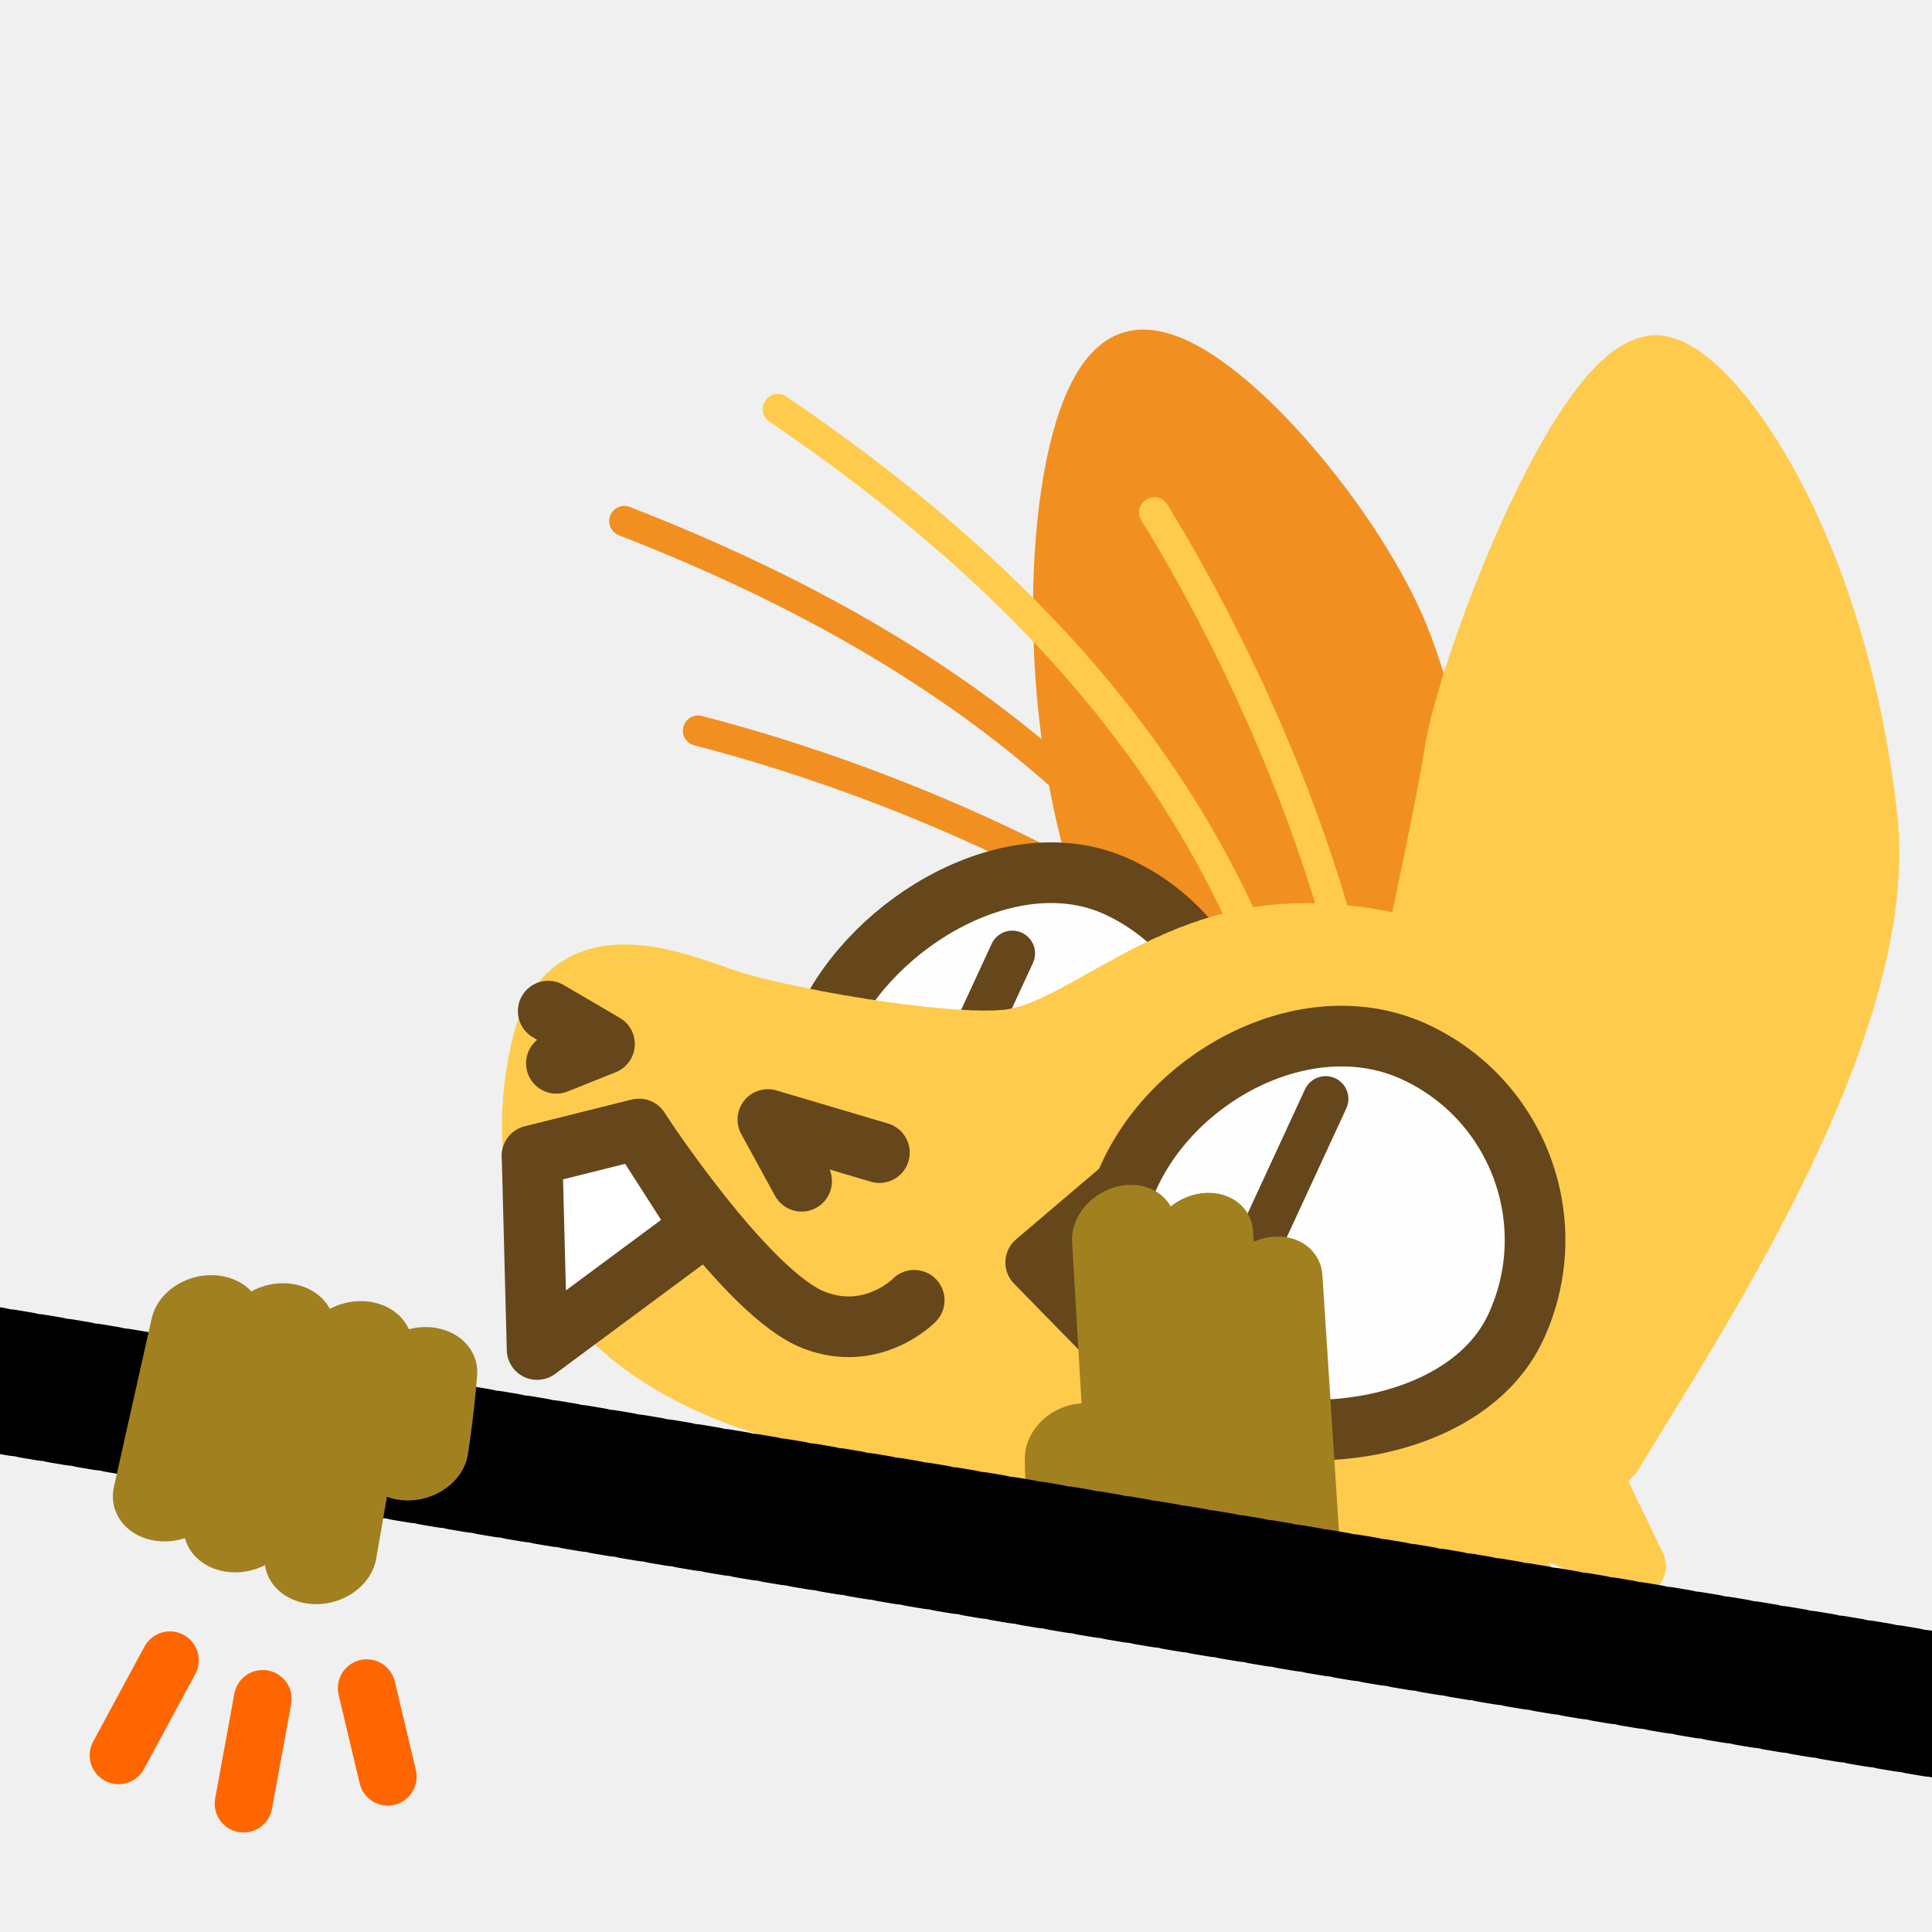
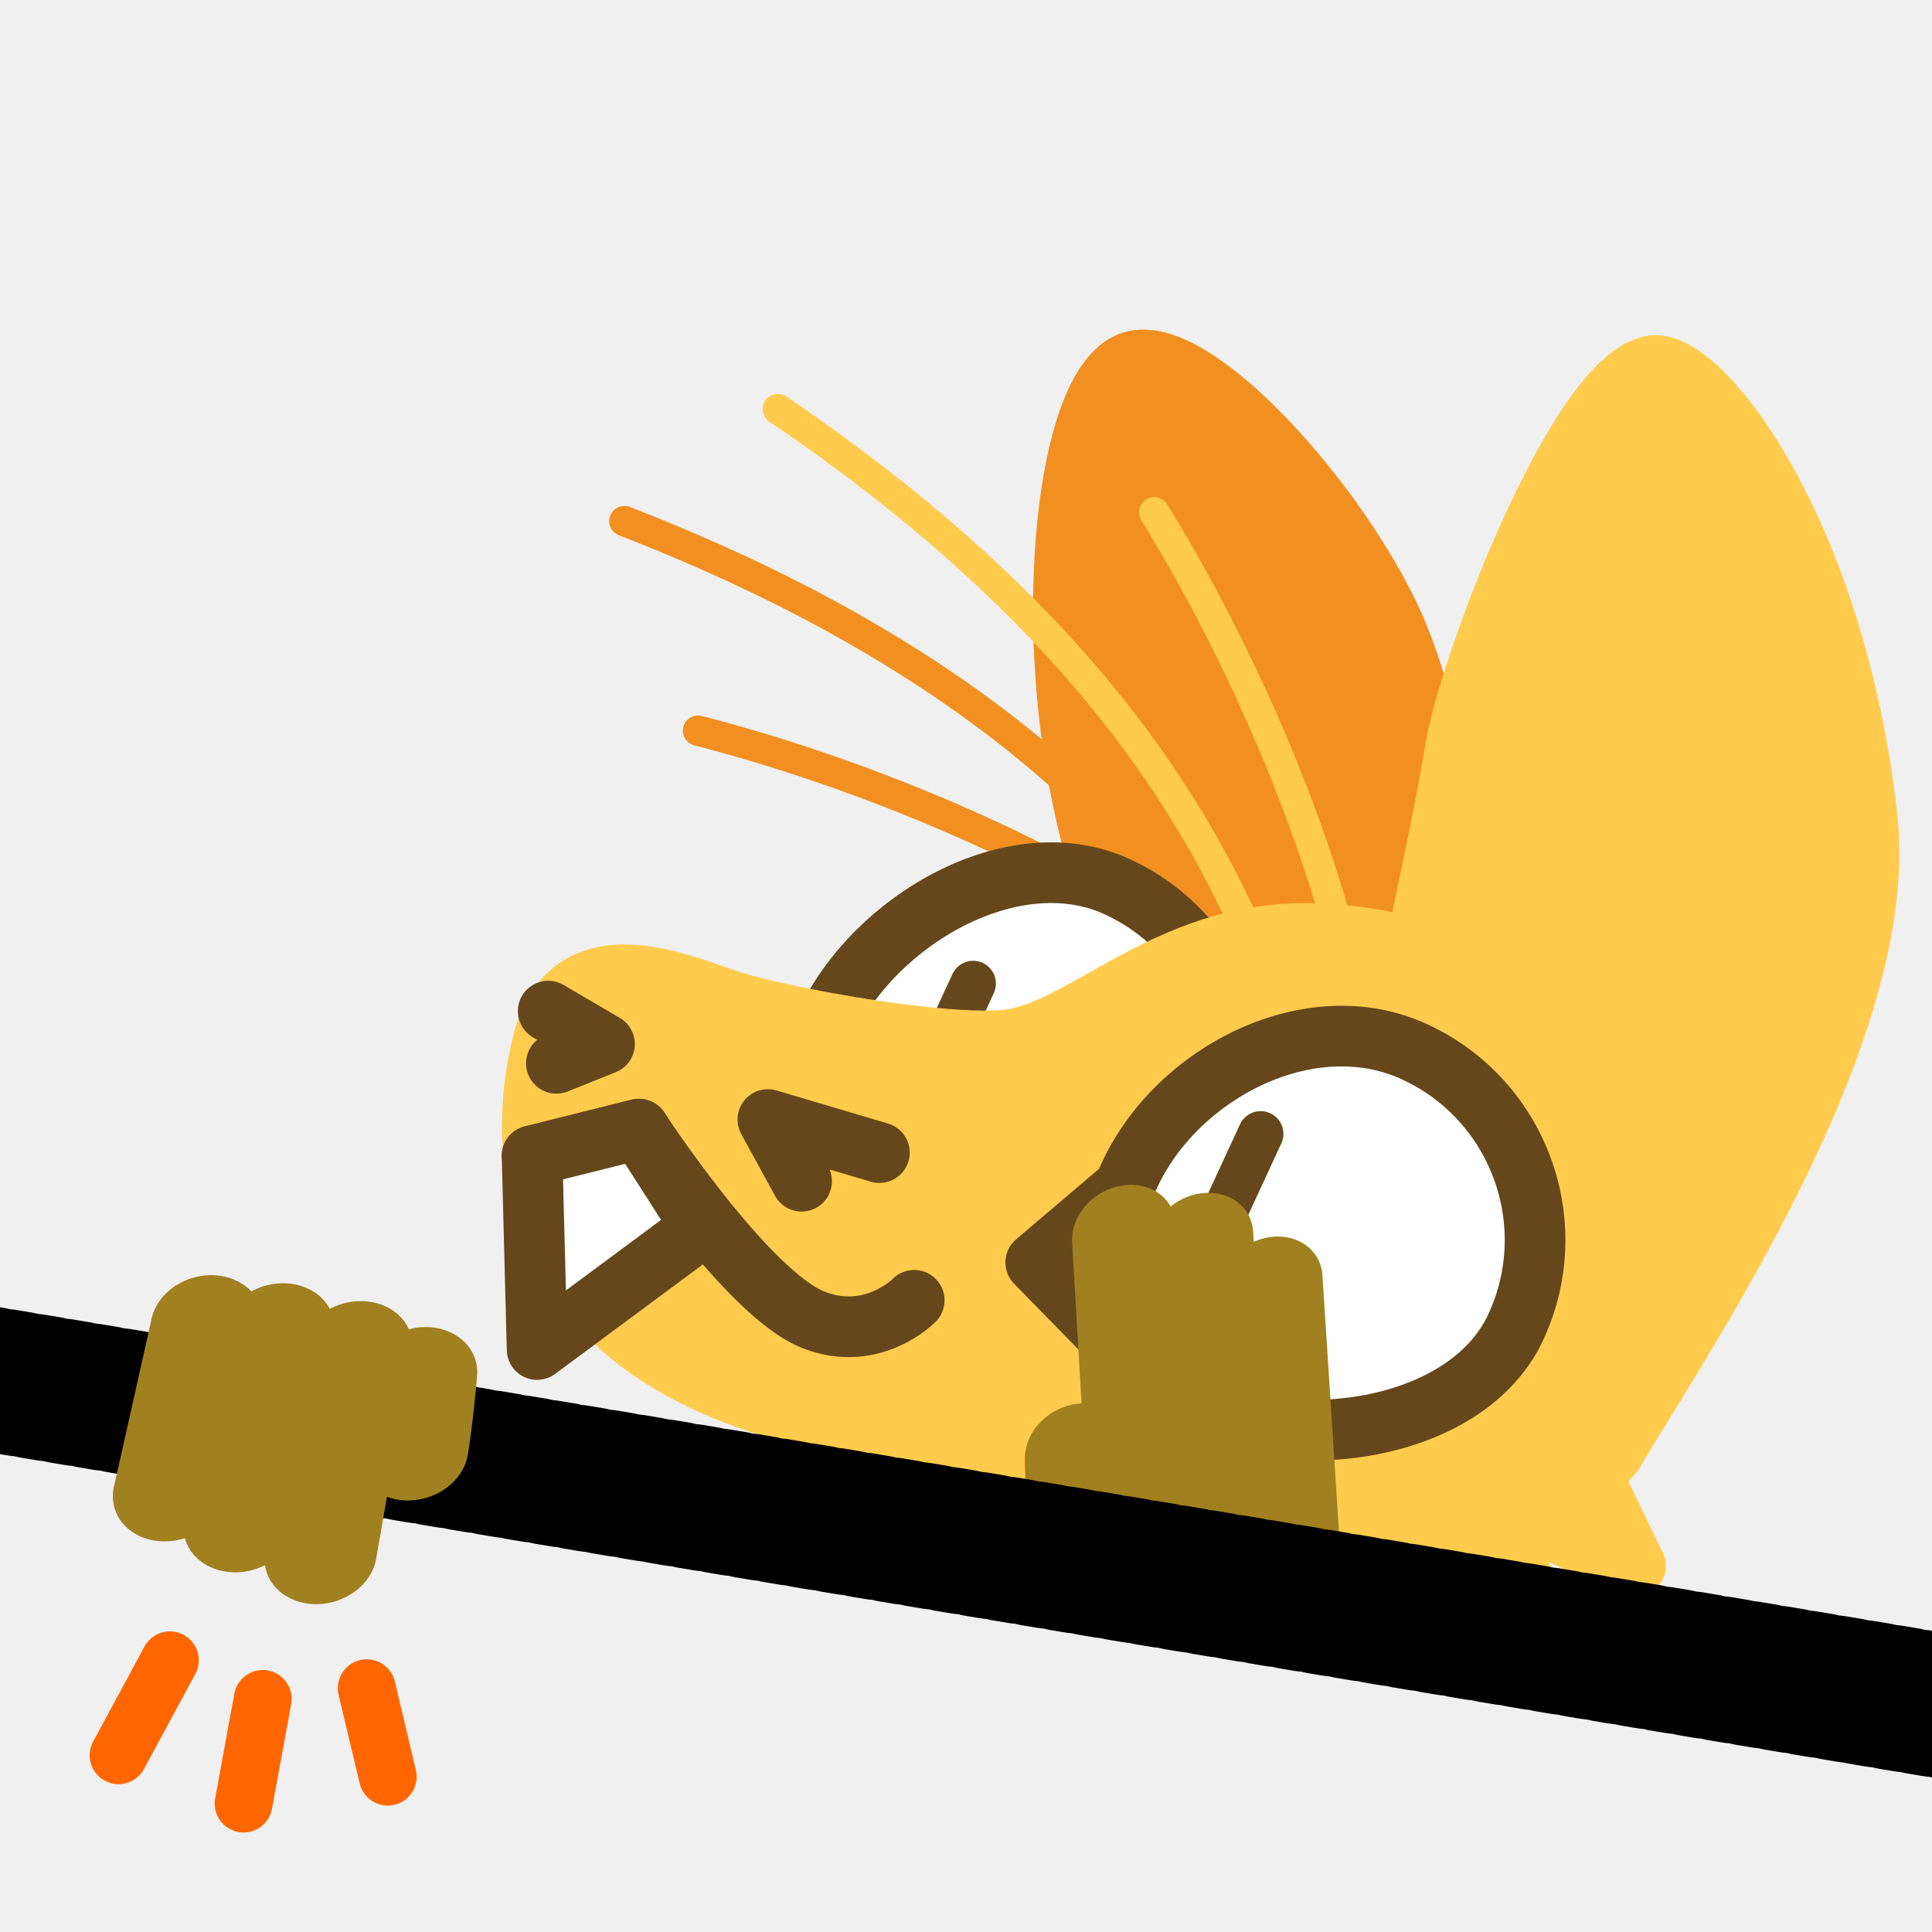
<svg xmlns="http://www.w3.org/2000/svg" version="1.1" id="svg824" width="1706.667" height="1706.667" viewBox="0 0 1706.667 1706.667">
  <defs id="defs828" />
  <g id="layer1" style="display:inline">
    <path style="display:none;fill:#123456;stroke:#123456;stroke-width:64;stroke-linecap:round;stroke-linejoin:round;-inkscape-stroke:none;paint-order:fill markers stroke;stop-color:#000000" d="m 1447.905,886.954 c 70.798,131.454 185.382,239.025 198.706,401.828 -29.438,-19.135 -55.932,-14.719 -79.483,13.247 68.902,41.407 67.019,120.93 72.087,196.709 1.627,24.328 -482.151,-83.684 -473.336,-116.291 53.17,-196.683 174.074,-297.268 282.025,-495.494 z" id="path3091" />
    <g id="g12988-4" style="display:inline" transform="rotate(24.79925,538.3368,1569.109)">
      <path style="display:inline;fill:none;fill-opacity:1;stroke:#f19020;stroke-width:26.796;stroke-linecap:round;stroke-linejoin:round;stroke-miterlimit:4;stroke-dasharray:none;stroke-dashoffset:0;stroke-opacity:1;paint-order:fill markers stroke;stop-color:#000000" d="M 221.984,697.777 C 364.012,671.854 528.488,665.627 661.775,684.489" id="path6280-0-6" />
      <path style="display:inline;fill:none;fill-opacity:1;stroke:#f19020;stroke-width:26.796;stroke-linecap:round;stroke-linejoin:round;stroke-miterlimit:4;stroke-dasharray:none;stroke-dashoffset:0;stroke-opacity:1;paint-order:fill markers stroke;stop-color:#000000" d="M 85.249,557.029 C 323.392,542.211 546.68,573.589 741.159,694.555" id="path6280-3" />
      <path style="opacity:1;fill:#f19020;fill-opacity:1;stroke:#f19020;stroke-width:53.592;stroke-linecap:round;stroke-miterlimit:4;stroke-dasharray:none;stroke-dashoffset:0;stroke-opacity:1;paint-order:fill markers stroke;stop-color:#000000" d="m 755.112,811.844 c 0,0 -118.816,-88.935 -207.876,-213.361 C 449.262,461.601 390.36,278.45 433.59,240.64 c 43.23,-37.809 216.711,36.513 306.658,114.315 89.948,77.802 224.317,298.605 224.317,298.605 z" id="path1640" />
-       <g id="g12997" transform="matrix(0.837372,0,0,0.837372,135.5076,-27.54071)">
-         <path id="path1915-9" style="display:inline;fill:#fefefe;stroke:#65471b;stroke-width:64;stroke-linecap:round;stroke-linejoin:round;paint-order:fill markers stroke;stop-color:#000000" d="m 792.618,1048.728 c 10e-6,120.717 -155.86,218.577 -276.577,218.577 -120.717,0 -160.577,-55.86 -160.577,-176.577 0,-120.717 97.86,-260.577 218.577,-260.577 120.717,0 218.577,97.86 218.577,218.577 z" />
-         <path style="opacity:1;fill:#ffffff;fill-opacity:1;stroke:#65471b;stroke-width:48;stroke-linecap:round;stroke-linejoin:round;stroke-miterlimit:4;stroke-dasharray:none;stroke-dashoffset:0;stroke-opacity:1;paint-order:fill markers stroke;stop-color:#000000" d="M 502.775,940.429 V 1110.434" id="path2372" />
+       <g id="g12997-5" transform="matrix(0.837372,0,0,0.837372,135.5076,-27.54069)" style="display:inline">
+         <path id="path1915-9-5" style="display:inline;fill:#fefefe;stroke:#65471b;stroke-width:64;stroke-linecap:round;stroke-linejoin:round;paint-order:fill markers stroke;stop-color:#000000" d="m 792.618,1048.728 c 10e-6,120.717 -155.86,218.577 -276.577,218.577 -120.717,0 -160.577,-55.86 -160.577,-176.577 0,-120.717 97.86,-260.577 218.577,-260.577 120.717,0 218.577,97.86 218.577,218.577 z" />
+         <path style="opacity:1;fill:#ffffff;fill-opacity:1;stroke:#65471b;stroke-width:48;stroke-linecap:round;stroke-linejoin:round;stroke-miterlimit:4;stroke-dasharray:none;stroke-dashoffset:0;stroke-opacity:1;paint-order:fill markers stroke;stop-color:#000000" d="M 478.615,986.641 V 1156.645" id="path2372-4" />
      </g>
      <path id="path1148" style="display:inline;opacity:1;fill:#ffcb4c;stroke:#ffcb4c;stroke-width:53.592;stroke-linecap:round;stroke-linejoin:round;stroke-miterlimit:4;stroke-dasharray:5.359, 5.359;stroke-dashoffset:0;stroke-opacity:1;paint-order:fill markers stroke;stop-color:#000000" d="m 1223.3,938.417 c 0,0 -0.09,-9.061 -0.796,-23.796 -0.353,-7.368 -0.859,-16.154 -1.586,-25.936 -0.727,-9.782 -1.675,-20.56 -2.908,-31.909 -1.233,-11.349 -2.754,-23.269 -4.625,-35.338 -1.871,-12.069 -4.094,-24.288 -6.735,-36.231 -1.32,-5.972 -2.746,-11.875 -4.283,-17.657 -1.538,-5.781 -3.188,-11.44 -4.959,-16.926 -1.771,-5.485 -3.662,-10.796 -5.683,-15.879 -2.021,-5.083 -4.172,-9.939 -6.46,-14.515 -2.288,-4.576 -4.97,-9.032 -7.988,-13.365 -3.018,-4.334 -6.374,-8.545 -10.006,-12.631 -3.632,-4.086 -7.543,-8.047 -11.673,-11.879 -4.13,-3.832 -8.479,-7.536 -12.991,-11.108 -4.511,-3.572 -9.183,-7.013 -13.959,-10.32 -4.776,-3.307 -9.655,-6.48 -14.579,-9.515 -9.848,-6.072 -19.877,-11.595 -29.619,-16.546 -9.742,-4.951 -19.197,-9.33 -27.901,-13.113 -8.704,-3.784 -16.656,-6.972 -23.391,-9.541 -13.469,-5.139 -22.068,-7.803 -22.068,-7.803 -89.458,-13.388 -194.417,5.836 -261.783,50.254 -84.798,55.911 -114.626,147.905 -166.392,177.485 -51.766,29.581 -188.576,64.706 -234.796,70.253 -46.22,5.546 -153.449,5.547 -134.961,103.533 18.488,97.986 94.287,236.645 316.142,207.065 221.855,-29.581 262.529,-36.976 449.257,-73.952 19.174,-3.797 45.091,-15.34 72.707,-30.939 l 179.09,-9.569 -77.813,-63.017 c 4.487,-4.053 8.876,-8.138 13.091,-12.256 l 118.971,-1.989 -71.077,-58.338 c 2.914,-5.488 5.427,-10.903 7.224,-16.167 0.881,-2.58 1.702,-5.549 2.551,-8.354 z" />
      <path style="display:none;fill:#123456;stroke:#123456;stroke-width:53.592;stroke-linecap:round;stroke-linejoin:round;-inkscape-stroke:none;paint-order:fill markers stroke;stop-color:#000000" d="m 873.175,595.502 c -97.986,23.11 -216.308,144.206 -216.308,144.206 -1.391,-69.54 -9.49,-139.69 94.288,-199.669 -104.416,-6.244 -208.746,-12.659 -342.026,38.825 0,0 253.913,-220.75 410.431,-234.796 144.206,-12.942 221.855,31.429 221.855,31.429 -0.161,-38.254 -26.342,-73.906 -75.8,-107.23 0,0 148.98,90.502 180.41,171.849 31.429,81.347 62.05,164.033 62.05,164.033 -221.185,126.37 -75.332,-13.184 -143.369,-3.436 0,0 -93.544,-28.319 -191.53,-5.209 z" id="path1637" />
      <path id="path13483" style="display:inline;opacity:1;fill:#ffcb4c;stroke:#ffcb4c;stroke-width:53.592;stroke-linecap:round;stroke-linejoin:round;stroke-miterlimit:4;stroke-dasharray:5.359, 5.359;stroke-dashoffset:0;stroke-opacity:1;paint-order:fill markers stroke;stop-color:#000000" d="m 852.252,51.453 c -55.557,36.649 -36.256,309.687 -15.703,382.45 18.299,64.784 55.114,233.985 65.509,281.96 156.36,-50.967 102.004,31.915 196.669,156.957 8.704,11.911 124.572,65.597 124.572,65.597 13.511,-126.817 65.352,-443.598 -31.433,-603.803 C 1059.356,115.275 888.28,27.687 852.252,51.453 Z" />
      <g id="g13003" transform="matrix(0.837372,0,0,0.837372,135.5076,-27.54071)">
        <path style="opacity:1;fill:none;fill-opacity:1;stroke:#65471b;stroke-width:64;stroke-linecap:round;stroke-linejoin:round;stroke-miterlimit:4;stroke-dasharray:none;stroke-dashoffset:0;stroke-opacity:1;paint-order:fill markers stroke;stop-color:#000000" d="m 83.898,1201.07 68.443,6.623 -37.533,39.741" id="path2163" />
        <path style="opacity:1;fill:none;fill-opacity:1;stroke:#65471b;stroke-width:64;stroke-linecap:round;stroke-linejoin:round;stroke-miterlimit:4;stroke-dasharray:none;stroke-dashoffset:0;stroke-opacity:1;paint-order:fill markers stroke;stop-color:#000000" d="m 401.828,1251.85 -59.612,-44.157 121.432,-17.663" id="path2198" />
        <path style="opacity:1;fill:none;fill-opacity:1;stroke:#65471b;stroke-width:64;stroke-linecap:round;stroke-linejoin:round;stroke-miterlimit:4;stroke-dasharray:none;stroke-dashoffset:0;stroke-opacity:1;paint-order:fill markers stroke;stop-color:#000000" d="m 132.471,1346.787 90.522,-72.859 c 0,0 176.308,110.486 252.366,105.416 66.235,-4.416 86.987,-63.301 86.987,-63.301" id="path2200" />
        <path style="opacity:1;fill:#ffffff;fill-opacity:1;stroke:#65471b;stroke-width:64;stroke-linecap:round;stroke-linejoin:round;stroke-miterlimit:4;stroke-dasharray:none;stroke-dashoffset:0;stroke-opacity:1;paint-order:fill markers stroke;stop-color:#000000" d="m 222.993,1530.039 -90.522,-183.251 90.522,-72.859 103.769,66.235 z" id="path2202" />
      </g>
-       <g id="g12993" transform="matrix(0.837372,0,0,0.837372,135.5076,-27.54071)">
-         <path style="opacity:1;fill:#65471b;fill-opacity:1;stroke:#65471b;stroke-width:64;stroke-linecap:round;stroke-linejoin:round;stroke-miterlimit:4;stroke-dasharray:none;stroke-dashoffset:0;stroke-opacity:1;paint-order:fill markers stroke;stop-color:#000000" d="m 661.976,1226.049 53.367,-115.501 86.531,168.711 z" id="path7852" />
-         <path id="path1915" style="opacity:1;fill:#fefefe;stroke:#65471b;stroke-width:64;stroke-linecap:round;stroke-linejoin:round;paint-order:fill markers stroke;stop-color:#000000" d="m 1150.289,1075.222 c 0,120.717 -151.86,218.577 -272.577,218.577 -120.717,0 -164.577,-71.86 -164.577,-192.577 -2e-5,-120.717 97.86,-244.577 218.577,-244.577 120.717,-2e-5 218.577,97.86 218.577,218.577 z" />
-         <path style="opacity:1;fill:#ffffff;fill-opacity:1;stroke:#65471b;stroke-width:48;stroke-linecap:round;stroke-linejoin:round;stroke-miterlimit:4;stroke-dasharray:none;stroke-dashoffset:0;stroke-opacity:1;paint-order:fill markers stroke;stop-color:#000000" d="M 867.22,941.126 V 1131.001" id="path2350" />
+       <g id="g12993-0" transform="matrix(0.837372,0,0,0.837372,135.5076,-27.54069)" style="display:inline">
+         <path style="opacity:1;fill:#65471b;fill-opacity:1;stroke:#65471b;stroke-width:64;stroke-linecap:round;stroke-linejoin:round;stroke-miterlimit:4;stroke-dasharray:none;stroke-dashoffset:0;stroke-opacity:1;paint-order:fill markers stroke;stop-color:#000000" d="m 661.976,1226.049 53.367,-115.501 86.531,168.711 z" id="path7852-3" />
+         <path id="path1915-2" style="opacity:1;fill:#fefefe;stroke:#65471b;stroke-width:64;stroke-linecap:round;stroke-linejoin:round;paint-order:fill markers stroke;stop-color:#000000" d="m 1150.289,1075.222 c 0,120.717 -151.86,218.577 -272.577,218.577 -120.717,0 -164.577,-71.86 -164.577,-192.577 -2e-5,-120.717 97.86,-244.577 218.577,-244.577 120.717,-2e-5 218.577,97.86 218.577,218.577 z" />
+         <path style="opacity:1;fill:#ffffff;fill-opacity:1;stroke:#65471b;stroke-width:48;stroke-linecap:round;stroke-linejoin:round;stroke-miterlimit:4;stroke-dasharray:none;stroke-dashoffset:0;stroke-opacity:1;paint-order:fill markers stroke;stop-color:#000000" d="m 820.472,1003.389 v 189.875" id="path2350-3" />
      </g>
      <path style="opacity:1;fill:none;fill-opacity:1;stroke:#ffcb4c;stroke-width:26.796;stroke-linecap:round;stroke-linejoin:round;stroke-miterlimit:4;stroke-dasharray:none;stroke-dashoffset:0;stroke-opacity:1;paint-order:fill markers stroke;stop-color:#000000" d="M 166.794,410.344 C 402.225,449.124 612.853,529.612 775.377,690.983" id="path6280" />
      <path style="display:inline;fill:none;fill-opacity:1;stroke:#ffcb4c;stroke-width:26.796;stroke-linecap:round;stroke-linejoin:round;stroke-miterlimit:4;stroke-dasharray:none;stroke-dashoffset:0;stroke-opacity:1;paint-order:fill markers stroke;stop-color:#000000" d="m 506.934,353.662 c 120.284,79.848 243.075,189.453 325.998,295.497" id="path6280-0" />
    </g>
    <g id="g4954" transform="matrix(-0.8985614,0.1681113,0.1681113,0.8985614,1411.649,-314.0797)" style="display:inline">
      <g id="g4952" transform="matrix(-0.2154762,-1.025521,-1.141828,0.08735501,2510.734,1773.398)" style="display:inline;fill:none;fill-opacity:1;stroke:#888800;stroke-width:0.917;stroke-opacity:1">
        <path style="fill:none;fill-opacity:1;stroke:#a18020;stroke-width:88.011;stroke-linecap:round;stroke-linejoin:round;stroke-miterlimit:4;stroke-dasharray:none;stroke-opacity:1;paint-order:fill markers stroke;stop-color:#000000" d="m 268.045,1433.432 c 0,0 -46.921,-0.671 -112.31,17.625" id="path4944" />
        <path style="fill:none;fill-opacity:1;stroke:#a18020;stroke-width:88.011;stroke-linecap:round;stroke-linejoin:round;stroke-miterlimit:4;stroke-dasharray:none;stroke-opacity:1;paint-order:fill markers stroke;stop-color:#000000" d="m 465.365,1469.399 -303.658,22.422" id="path4946" />
        <path style="fill:none;fill-opacity:1;stroke:#a18020;stroke-width:88.011;stroke-linecap:round;stroke-linejoin:round;stroke-miterlimit:4;stroke-dasharray:none;stroke-opacity:1;paint-order:fill markers stroke;stop-color:#000000" d="m 159.935,1556.483 290.243,-21.008" id="path4948" />
        <path style="fill:none;fill-opacity:1;stroke:#a18020;stroke-width:88.011;stroke-linecap:round;stroke-linejoin:round;stroke-miterlimit:4;stroke-dasharray:none;stroke-opacity:1;paint-order:fill markers stroke;stop-color:#000000" d="m 149.01,1615.41 253.772,-20.145" id="path4950" />
      </g>
    </g>
    <g id="g9582" transform="matrix(-0.4800317,-0.2281026,0.2281026,-0.4800317,69.03936,1982.583)" style="display:inline">
      <path style="fill:#ff6600;fill-opacity:1;stroke:#ff6600;stroke-width:96;stroke-linecap:round;stroke-linejoin:round;stroke-miterlimit:4;stroke-dasharray:none;stroke-dashoffset:172.8;stroke-opacity:1;paint-order:fill markers stroke;stop-color:#000000" d="M -36.468,1040.792 -131.191,922.929" id="path9176" />
      <path style="fill:#ff6600;fill-opacity:1;stroke:#ff6600;stroke-width:96;stroke-linecap:round;stroke-linejoin:round;stroke-miterlimit:4;stroke-dasharray:none;stroke-dashoffset:172.8;stroke-opacity:1;paint-order:fill markers stroke;stop-color:#000000" d="M 111.987,950.574 66.061,779.654" id="path9244" />
      <path style="fill:#ff6600;fill-opacity:1;stroke:#ff6600;stroke-width:96;stroke-linecap:round;stroke-linejoin:round;stroke-miterlimit:4;stroke-dasharray:none;stroke-dashoffset:172.8;stroke-opacity:1;paint-order:fill markers stroke;stop-color:#000000" d="m 278.954,942.284 9.26,-179.25" id="path9246" />
    </g>
    <path id="rect1442" style="display:inline;fill:#ffffff;stroke:#000000;stroke-width:128;stroke-linecap:round;stroke-linejoin:round;stroke-dasharray:12.8, 12.8;paint-order:fill markers stroke;stop-color:#000000" d="M -172.481,1190.775 1835.357,1526.936 m 0,0 -2007.839,-336.161" />
    <g id="g8388" transform="matrix(0.9603759,0.07983627,0.07983627,-0.9603759,-552.013,2738.286)" style="display:inline">
      <g id="g8386" transform="matrix(-0.2154762,-1.025521,-1.141828,0.08735501,2510.734,1773.398)" style="display:inline;fill:none;fill-opacity:1;stroke:#888800;stroke-width:0.917;stroke-opacity:1">
        <path style="fill:none;fill-opacity:1;stroke:#a18020;stroke-width:88.011;stroke-linecap:round;stroke-linejoin:round;stroke-miterlimit:4;stroke-dasharray:none;stroke-opacity:1;paint-order:fill markers stroke;stop-color:#000000" d="m 305.21,1421.103 c 0,0 -28.97,3.388 -66.939,10.601" id="path8376" />
        <path style="fill:none;fill-opacity:1;stroke:#a18020;stroke-width:88.011;stroke-linecap:round;stroke-linejoin:round;stroke-miterlimit:4;stroke-dasharray:none;stroke-opacity:1;paint-order:fill markers stroke;stop-color:#000000" d="M 408.357,1468.041 224.743,1487.85" id="path8378" />
        <path style="fill:none;fill-opacity:1;stroke:#a18020;stroke-width:88.011;stroke-linecap:round;stroke-linejoin:round;stroke-miterlimit:4;stroke-dasharray:none;stroke-opacity:1;paint-order:fill markers stroke;stop-color:#000000" d="M 220.07,1552.131 391.988,1538.113" id="path8380" />
        <path style="fill:none;fill-opacity:1;stroke:#a18020;stroke-width:88.011;stroke-linecap:round;stroke-linejoin:round;stroke-miterlimit:4;stroke-dasharray:none;stroke-opacity:1;paint-order:fill markers stroke;stop-color:#000000" d="m 223.072,1609.531 151.853,-9.668" id="path8382" />
      </g>
    </g>
  </g>
</svg>
